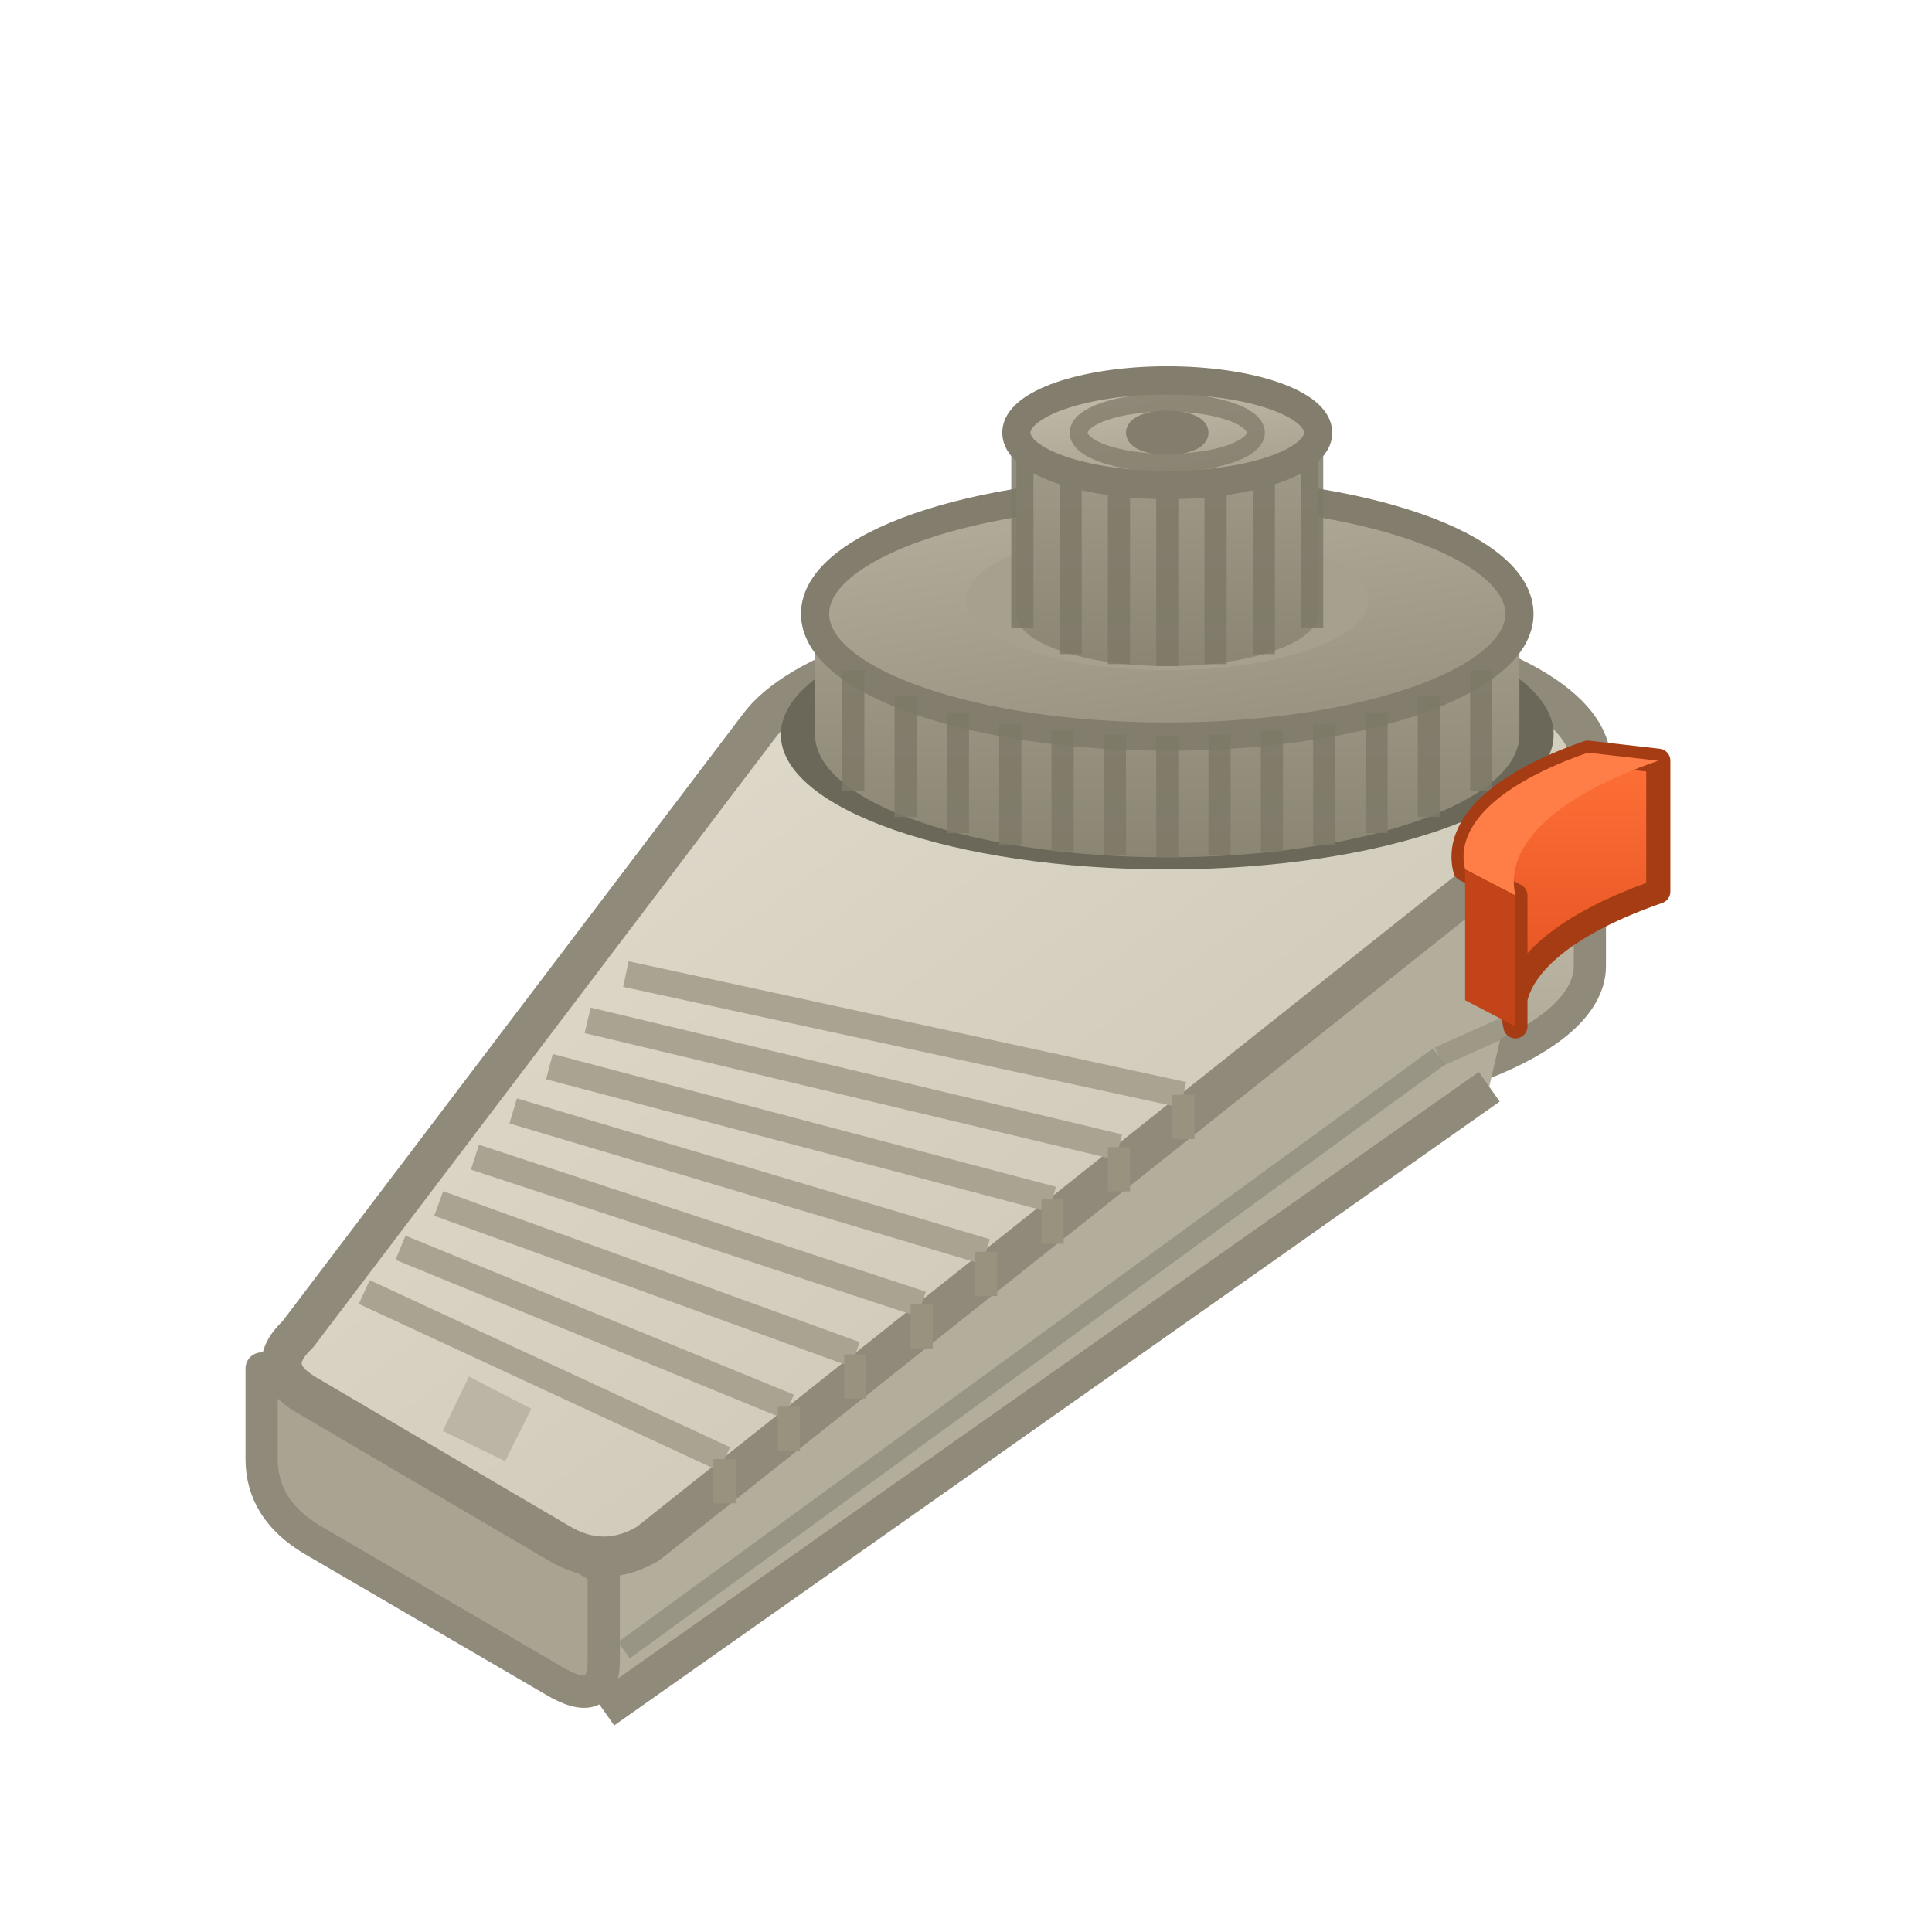
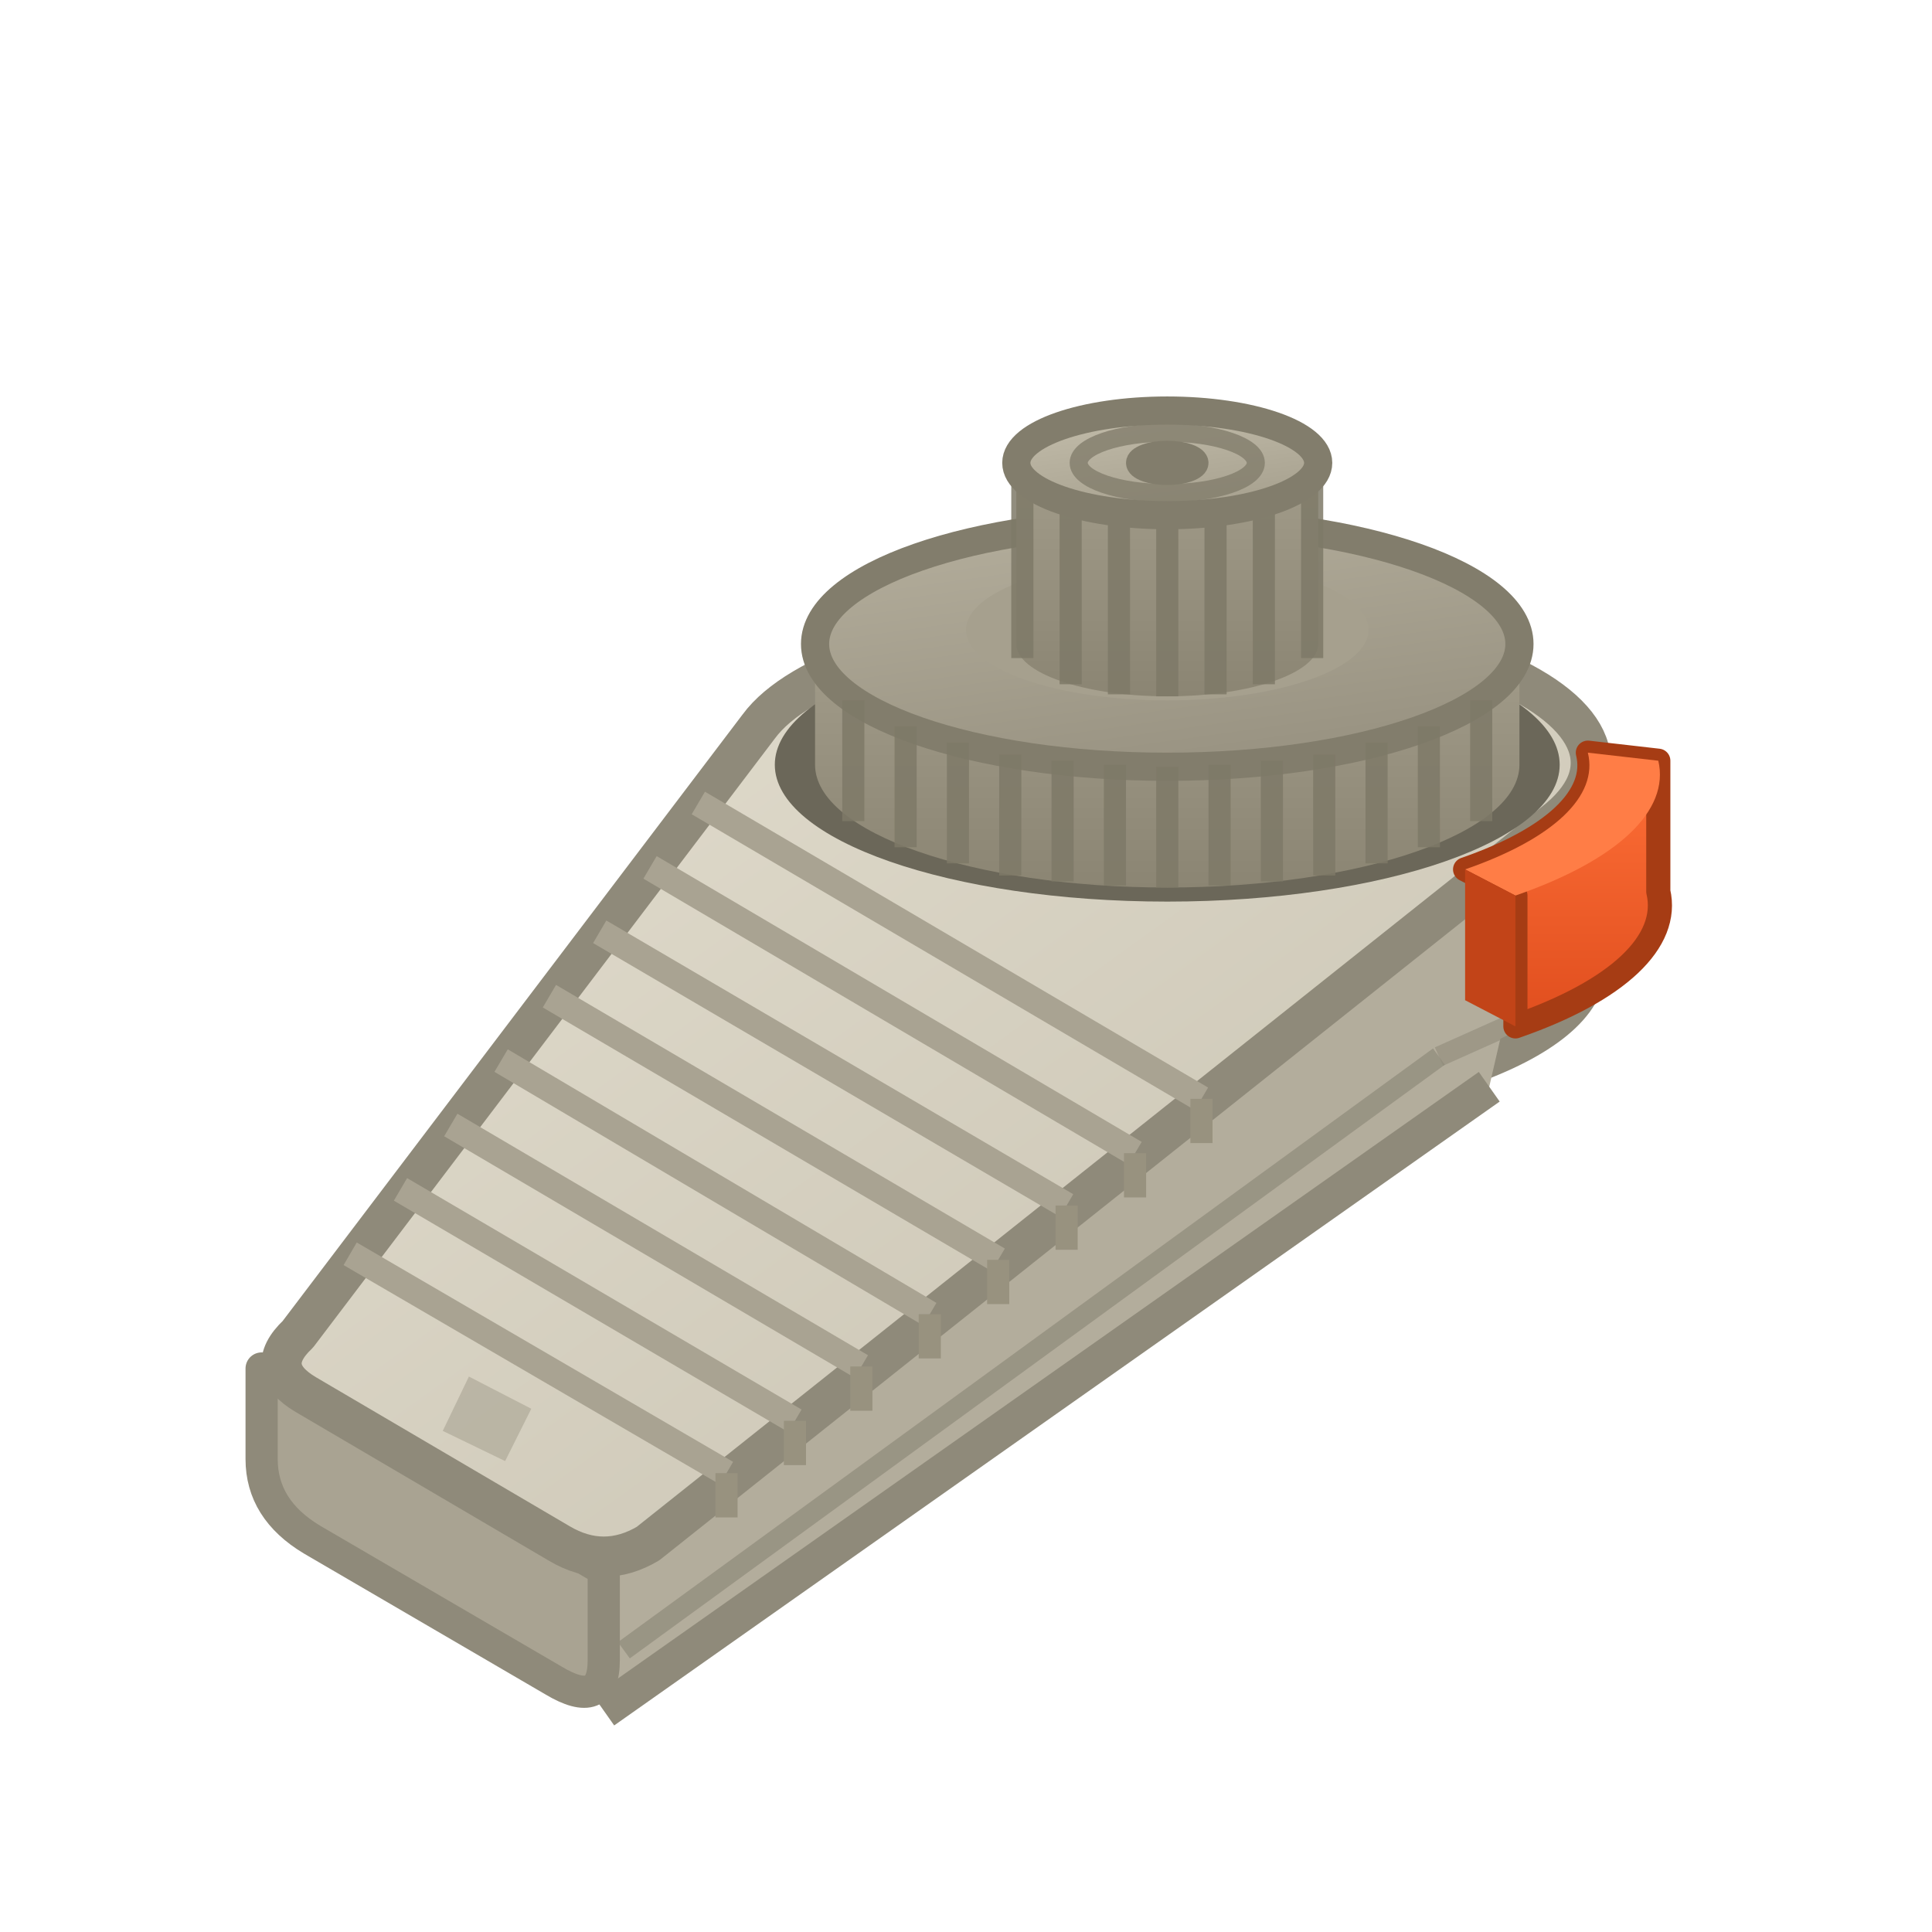
<svg xmlns="http://www.w3.org/2000/svg" viewBox="0 0 96 96" width="96" height="96">
  <defs>
    <linearGradient id="pBody" x1="0" y1="0" x2="1" y2="1">
      <stop offset="0" stop-color="#E4DFD0" />
      <stop offset="1" stop-color="#C6C0AF" />
    </linearGradient>
    <linearGradient id="pWall" x1="0" y1="0" x2="0" y2="1">
      <stop offset="0" stop-color="#C8C2B1" />
      <stop offset="1" stop-color="#ABA593" />
    </linearGradient>
    <linearGradient id="pDial" x1="0" y1="0" x2="0.4" y2="1">
      <stop offset="0" stop-color="#B5AF9D" />
      <stop offset="1" stop-color="#9A9483" />
    </linearGradient>
    <linearGradient id="pDialWall" x1="0" y1="0" x2="0" y2="1">
      <stop offset="0" stop-color="#A29C8A" />
      <stop offset="1" stop-color="#8B8573" />
    </linearGradient>
    <linearGradient id="pCap" x1="0" y1="0" x2="0.4" y2="1">
      <stop offset="0" stop-color="#C4BEAC" />
      <stop offset="1" stop-color="#A8A290" />
    </linearGradient>
    <linearGradient id="pBtn" x1="0" y1="0" x2="0" y2="1">
      <stop offset="0" stop-color="#FF7038" />
      <stop offset="1" stop-color="#E04E1E" />
    </linearGradient>
  </defs>
  <path d="M 37,38 A 21 7.3 0 0 0 79,38 L 79,48 A 21 7.3 0 0 1 37,48 Z" fill="url(#pWall)" stroke="#8F8A7A" stroke-width="1.6" stroke-linejoin="round" />
  <polygon points="30,78 77,41 74,54 30,85" fill="#B3AD9C" />
  <line x1="30" y1="85" x2="74" y2="54" stroke="#8F8A7A" stroke-width="1.8" />
  <path d="M 13,68 L 30,78 L 30,82.5 Q 30,85 27.5,83.5 L 15.5,76.5 Q 13,75 13,72.5 Z" fill="#A9A392" stroke="#8F8A7A" stroke-width="1.6" stroke-linejoin="round" />
  <path d="M 37.7,36.1 A 21 7.3 0 1 1 77.2,40.9 L 32.2,76.7 Q 30,78 27.8,76.7 L 15.2,69.3 Q 13,68 14.8,66.3 Z" fill="url(#pBody)" stroke="#8F8A7A" stroke-width="2" stroke-linejoin="round" />
  <g stroke="#A9A392" stroke-width="1.3">
-     <line x1="18.1" y1="64.2" x2="36.0" y2="72.5" />
-     <line x1="19.9" y1="62.0" x2="39.2" y2="69.9" />
-     <line x1="21.8" y1="59.8" x2="42.5" y2="67.3" />
-     <line x1="23.6" y1="57.5" x2="45.8" y2="64.8" />
-     <line x1="25.5" y1="55.2" x2="49.0" y2="62.2" />
-     <line x1="27.3" y1="53.0" x2="52.3" y2="59.6" />
-     <line x1="29.2" y1="50.7" x2="55.6" y2="57.0" />
-     <line x1="31.1" y1="48.4" x2="58.8" y2="54.4" />
+     <line x1="17.4" y1="62.3" x2="36.1" y2="73.2" />
+     <line x1="19.9" y1="59.1" x2="39.5" y2="70.6" />
+     <line x1="22.4" y1="55.9" x2="42.8" y2="67.9" />
+     <line x1="24.9" y1="52.7" x2="46.2" y2="65.3" />
+     <line x1="27.3" y1="49.5" x2="49.6" y2="62.6" />
+     <line x1="29.8" y1="46.3" x2="53.0" y2="59.9" />
+     <line x1="32.3" y1="43.1" x2="56.4" y2="57.3" />
+     <line x1="34.7" y1="39.9" x2="59.7" y2="54.6" />
  </g>
  <g stroke="#98927F" stroke-width="1.1">
-     <line x1="36.0" y1="72.5" x2="36.0" y2="74.7" />
-     <line x1="39.2" y1="69.9" x2="39.2" y2="72.1" />
-     <line x1="42.5" y1="67.3" x2="42.5" y2="69.5" />
-     <line x1="45.8" y1="64.8" x2="45.8" y2="67.0" />
-     <line x1="49.0" y1="62.2" x2="49.0" y2="64.4" />
-     <line x1="52.3" y1="59.6" x2="52.3" y2="61.8" />
-     <line x1="55.6" y1="57.0" x2="55.6" y2="59.2" />
-     <line x1="58.8" y1="54.4" x2="58.8" y2="56.6" />
+     <line x1="36.1" y1="73.2" x2="36.1" y2="75.4" />
+     <line x1="39.5" y1="70.6" x2="39.5" y2="72.8" />
+     <line x1="42.8" y1="67.9" x2="42.8" y2="70.1" />
+     <line x1="46.2" y1="65.3" x2="46.2" y2="67.5" />
+     <line x1="49.6" y1="62.6" x2="49.6" y2="64.8" />
+     <line x1="53.0" y1="59.9" x2="53.0" y2="62.1" />
+     <line x1="56.4" y1="57.3" x2="56.4" y2="59.5" />
+     <line x1="59.7" y1="54.6" x2="59.7" y2="56.8" />
  </g>
  <polygon points="23.3,68.4 26.4,70.0 25.1,72.6 22.0,71.1" fill="#A9A392" opacity="0.6" />
  <line x1="31" y1="82" x2="71.5" y2="52.5" stroke="#8F8A7A" stroke-width="1" opacity="0.7" />
  <line x1="71.5" y1="52.5" x2="75.3" y2="50.8" stroke="#8F8A7A" stroke-width="1" opacity="0.6" />
-   <ellipse cx="58" cy="36.5" rx="19.2" ry="6.7" fill="#6B6759" />
-   <path d="M 40.5,30.5 A 17.5 6.1 0 0 0 75.5,30.5 L 75.5,36.5 A 17.5 6.1 0 0 1 40.5,36.5 Z" fill="url(#pDialWall)" />
-   <ellipse cx="58" cy="30.5" rx="17.5" ry="6.1" fill="url(#pDial)" stroke="#827D6C" stroke-width="1.4" />
+   <ellipse cx="58" cy="38" rx="19.5" ry="6.8" fill="#6B6759" />
+   <path d="M 40.5,32 A 17.5 6.1 0 0 0 75.5,32 L 75.5,38 A 17.5 6.1 0 0 1 40.5,38 Z" fill="url(#pDialWall)" />
+   <ellipse cx="58" cy="32" rx="17.5" ry="6.1" fill="url(#pDial)" stroke="#827D6C" stroke-width="1.4" />
  <g stroke="#7E7967" stroke-width="1.1" opacity="0.85">
-     <line x1="58" y1="36.6" x2="58" y2="42.6" />
-     <line x1="60.6" y1="36.5" x2="60.6" y2="42.5" />
-     <line x1="55.4" y1="36.5" x2="55.4" y2="42.5" />
-     <line x1="63.2" y1="36.3" x2="63.2" y2="42.3" />
-     <line x1="52.8" y1="36.3" x2="52.8" y2="42.3" />
-     <line x1="65.8" y1="36.0" x2="65.8" y2="42.0" />
-     <line x1="50.2" y1="36.0" x2="50.2" y2="42.0" />
-     <line x1="68.4" y1="35.4" x2="68.4" y2="41.4" />
-     <line x1="47.6" y1="35.4" x2="47.6" y2="41.4" />
-     <line x1="71" y1="34.6" x2="71" y2="40.6" />
-     <line x1="45" y1="34.6" x2="45" y2="40.6" />
-     <line x1="73.6" y1="33.3" x2="73.6" y2="39.3" />
-     <line x1="42.4" y1="33.3" x2="42.4" y2="39.3" />
+     <line x1="58" y1="38.1" x2="58" y2="44.1" />
+     <line x1="60.6" y1="38.0" x2="60.6" y2="44.0" />
+     <line x1="55.4" y1="38.0" x2="55.4" y2="44.0" />
+     <line x1="63.2" y1="37.8" x2="63.2" y2="43.8" />
+     <line x1="52.8" y1="37.8" x2="52.8" y2="43.8" />
+     <line x1="65.8" y1="37.5" x2="65.8" y2="43.5" />
+     <line x1="50.2" y1="37.5" x2="50.2" y2="43.5" />
+     <line x1="68.4" y1="36.9" x2="68.4" y2="42.9" />
+     <line x1="47.6" y1="36.9" x2="47.6" y2="42.9" />
+     <line x1="71" y1="36.1" x2="71" y2="42.1" />
+     <line x1="45" y1="36.1" x2="45" y2="42.1" />
+     <line x1="73.6" y1="34.8" x2="73.6" y2="40.8" />
+     <line x1="42.4" y1="34.8" x2="42.4" y2="40.8" />
  </g>
-   <ellipse cx="58" cy="29.8" rx="10" ry="3.5" fill="#A6A08E" />
-   <path d="M 50.5,21.5 A 7.5 2.6 0 0 0 65.5,21.5 L 65.5,30.5 A 7.5 2.6 0 0 1 50.5,30.5 Z" fill="url(#pDialWall)" />
+   <ellipse cx="58" cy="31.3" rx="10" ry="3.5" fill="#A6A08E" />
+   <path d="M 50.5,23 A 7.5 2.6 0 0 0 65.5,23 L 65.5,32 A 7.5 2.6 0 0 1 50.5,32 Z" fill="url(#pDialWall)" />
  <g stroke="#7E7967" stroke-width="1.1" opacity="0.85">
-     <line x1="58" y1="24.1" x2="58" y2="33.1" />
-     <line x1="60.4" y1="24.0" x2="60.4" y2="33.0" />
-     <line x1="55.6" y1="24.0" x2="55.6" y2="33.0" />
-     <line x1="62.8" y1="23.5" x2="62.8" y2="32.5" />
-     <line x1="53.2" y1="23.5" x2="53.2" y2="32.5" />
-     <line x1="65.2" y1="22.2" x2="65.2" y2="31.2" />
-     <line x1="50.8" y1="22.2" x2="50.8" y2="31.2" />
+     <line x1="58" y1="25.6" x2="58" y2="34.6" />
+     <line x1="60.4" y1="25.5" x2="60.4" y2="34.5" />
+     <line x1="55.6" y1="25.5" x2="55.6" y2="34.5" />
+     <line x1="62.8" y1="25.0" x2="62.8" y2="34.0" />
+     <line x1="53.2" y1="25.0" x2="53.2" y2="34.0" />
+     <line x1="65.2" y1="23.7" x2="65.2" y2="32.7" />
+     <line x1="50.8" y1="23.7" x2="50.8" y2="32.7" />
  </g>
-   <ellipse cx="58" cy="21.5" rx="7.5" ry="2.6" fill="url(#pCap)" stroke="#827D6C" stroke-width="1.4" />
-   <ellipse cx="58" cy="21.5" rx="4.4" ry="1.5" fill="none" stroke="#827D6C" stroke-width="0.9" opacity="0.8" />
-   <ellipse cx="58" cy="21.5" rx="1.5" ry="0.55" fill="none" stroke="#827D6C" stroke-width="1.1" />
-   <path d="M 78.9,37.4 A 21 7.3 0 0 0 72.8,43.2 L 75.3,44.5 L 75.3,51.0 A 24.5 8.5 0 0 1 82.4,44.3 L 82.4,37.8 Z" fill="url(#pBtn)" stroke="#A63C14" stroke-width="1.2" stroke-linejoin="round" />
-   <path d="M 78.9,37.4 A 21 7.3 0 0 0 72.8,43.2 L 75.3,44.5 A 24.5 8.5 0 0 1 82.4,37.8 Z" fill="#FF7D46" />
+   <ellipse cx="58" cy="23" rx="7.5" ry="2.6" fill="url(#pCap)" stroke="#827D6C" stroke-width="1.4" />
+   <ellipse cx="58" cy="23" rx="4.4" ry="1.5" fill="none" stroke="#827D6C" stroke-width="0.9" opacity="0.8" />
+   <ellipse cx="58" cy="23" rx="1.5" ry="0.55" fill="none" stroke="#827D6C" stroke-width="1.1" />
+   <path d="M 78.9,37.4 A 21 7.3 0 0 1 72.8,43.2 L 75.3,44.5 L 75.3,51.0 A 24.5 8.5 0 0 0 82.4,44.3 L 82.4,37.8 Z" fill="url(#pBtn)" stroke="#A63C14" stroke-width="1.2" stroke-linejoin="round" />
+   <path d="M 78.9,37.4 A 21 7.3 0 0 1 72.8,43.2 L 75.3,44.5 A 24.5 8.5 0 0 0 82.4,37.8 Z" fill="#FF7D46" />
  <path d="M 72.8,43.2 L 75.3,44.5 L 75.3,51.0 L 72.8,49.7 Z" fill="#C24418" />
</svg>
